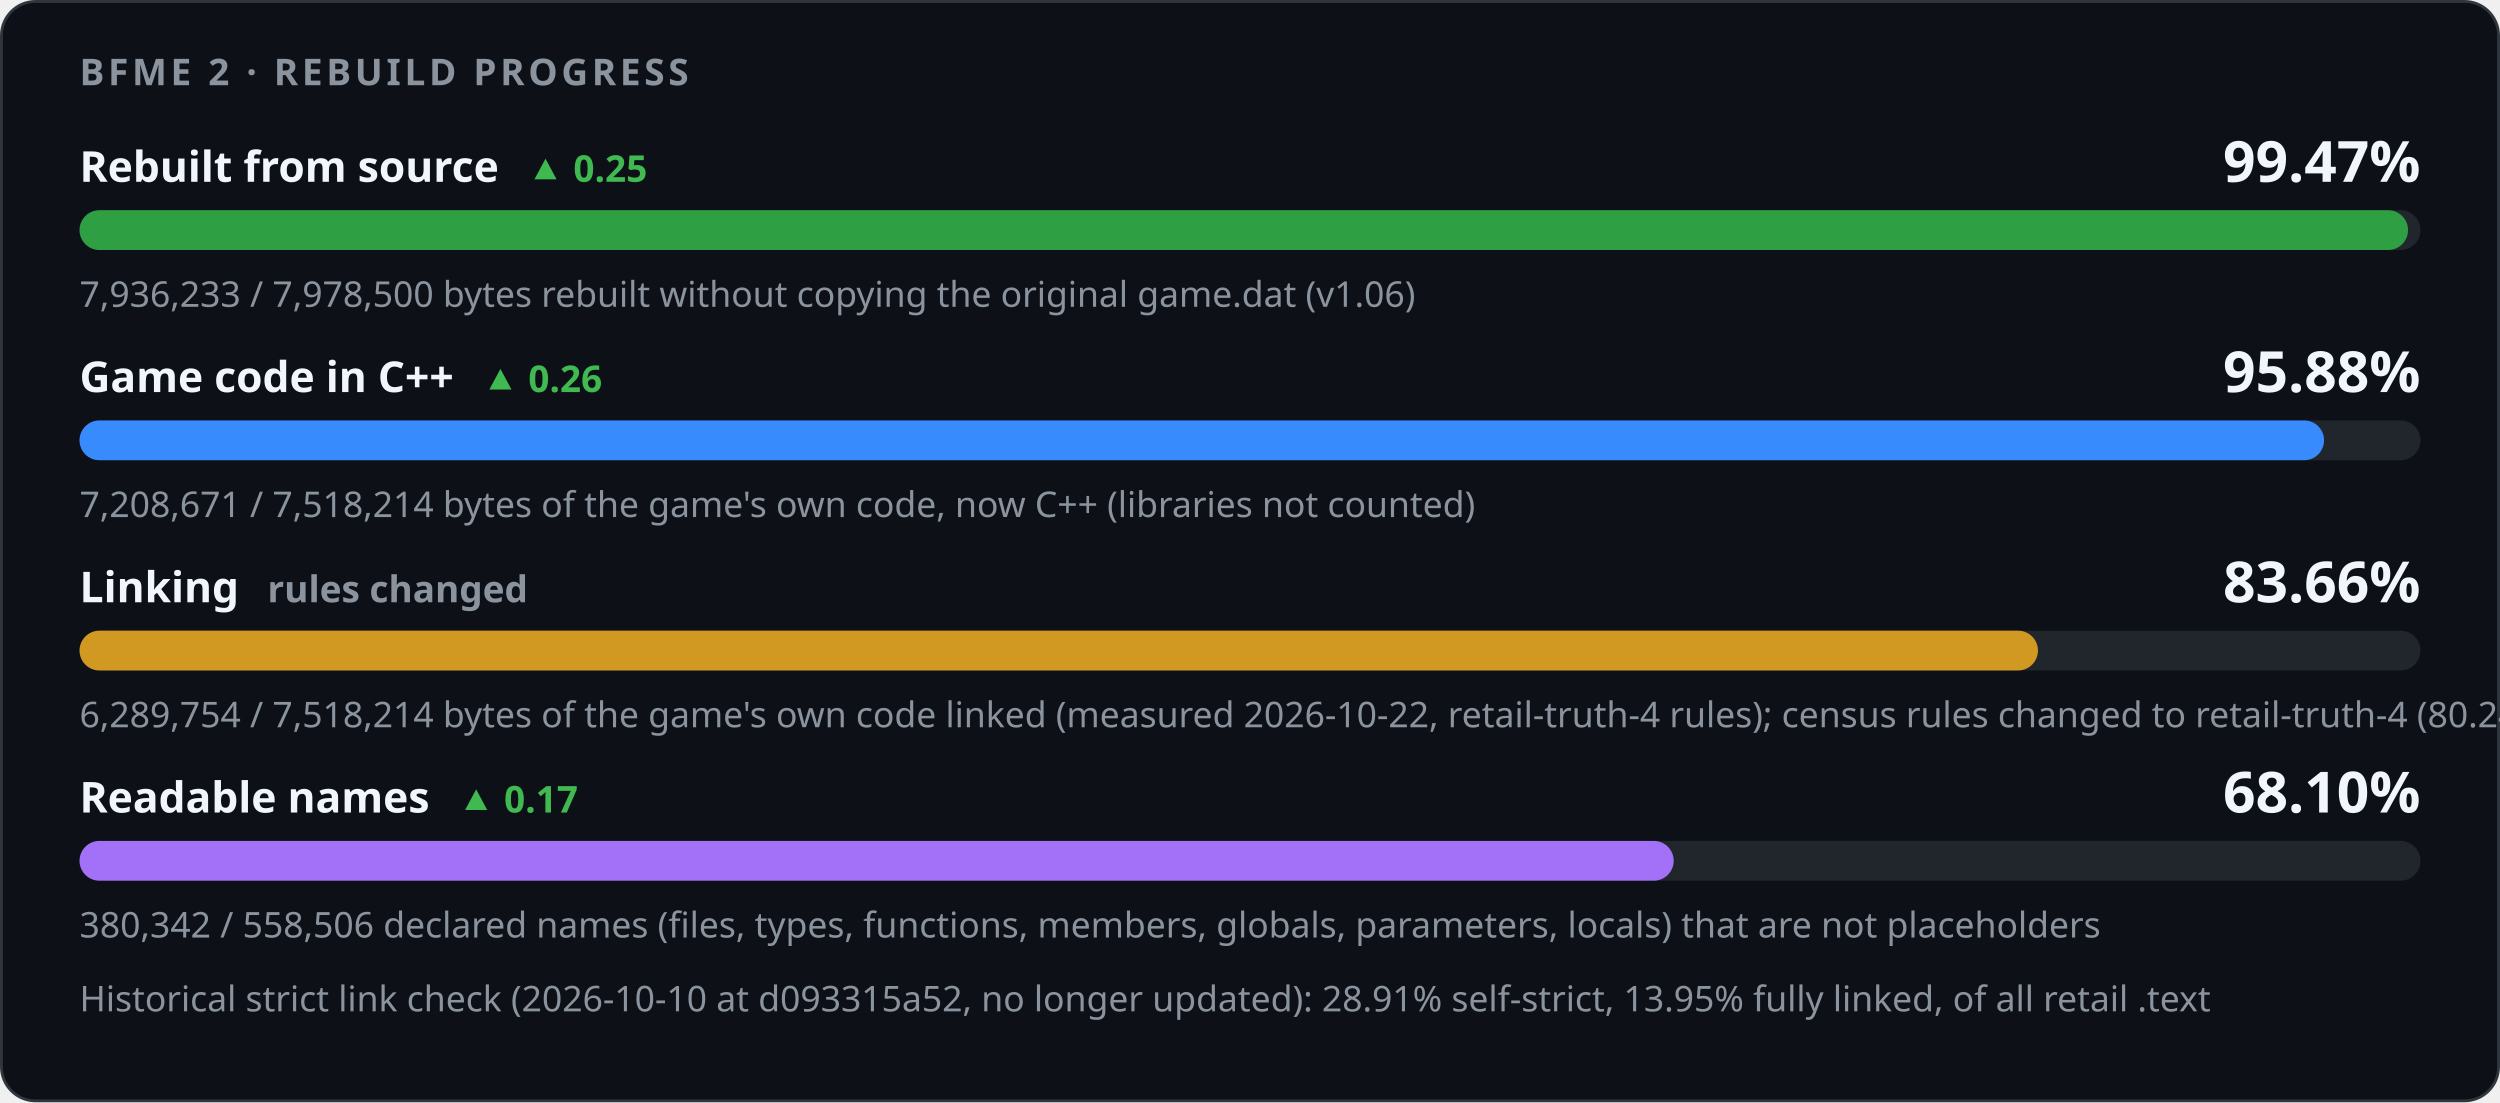
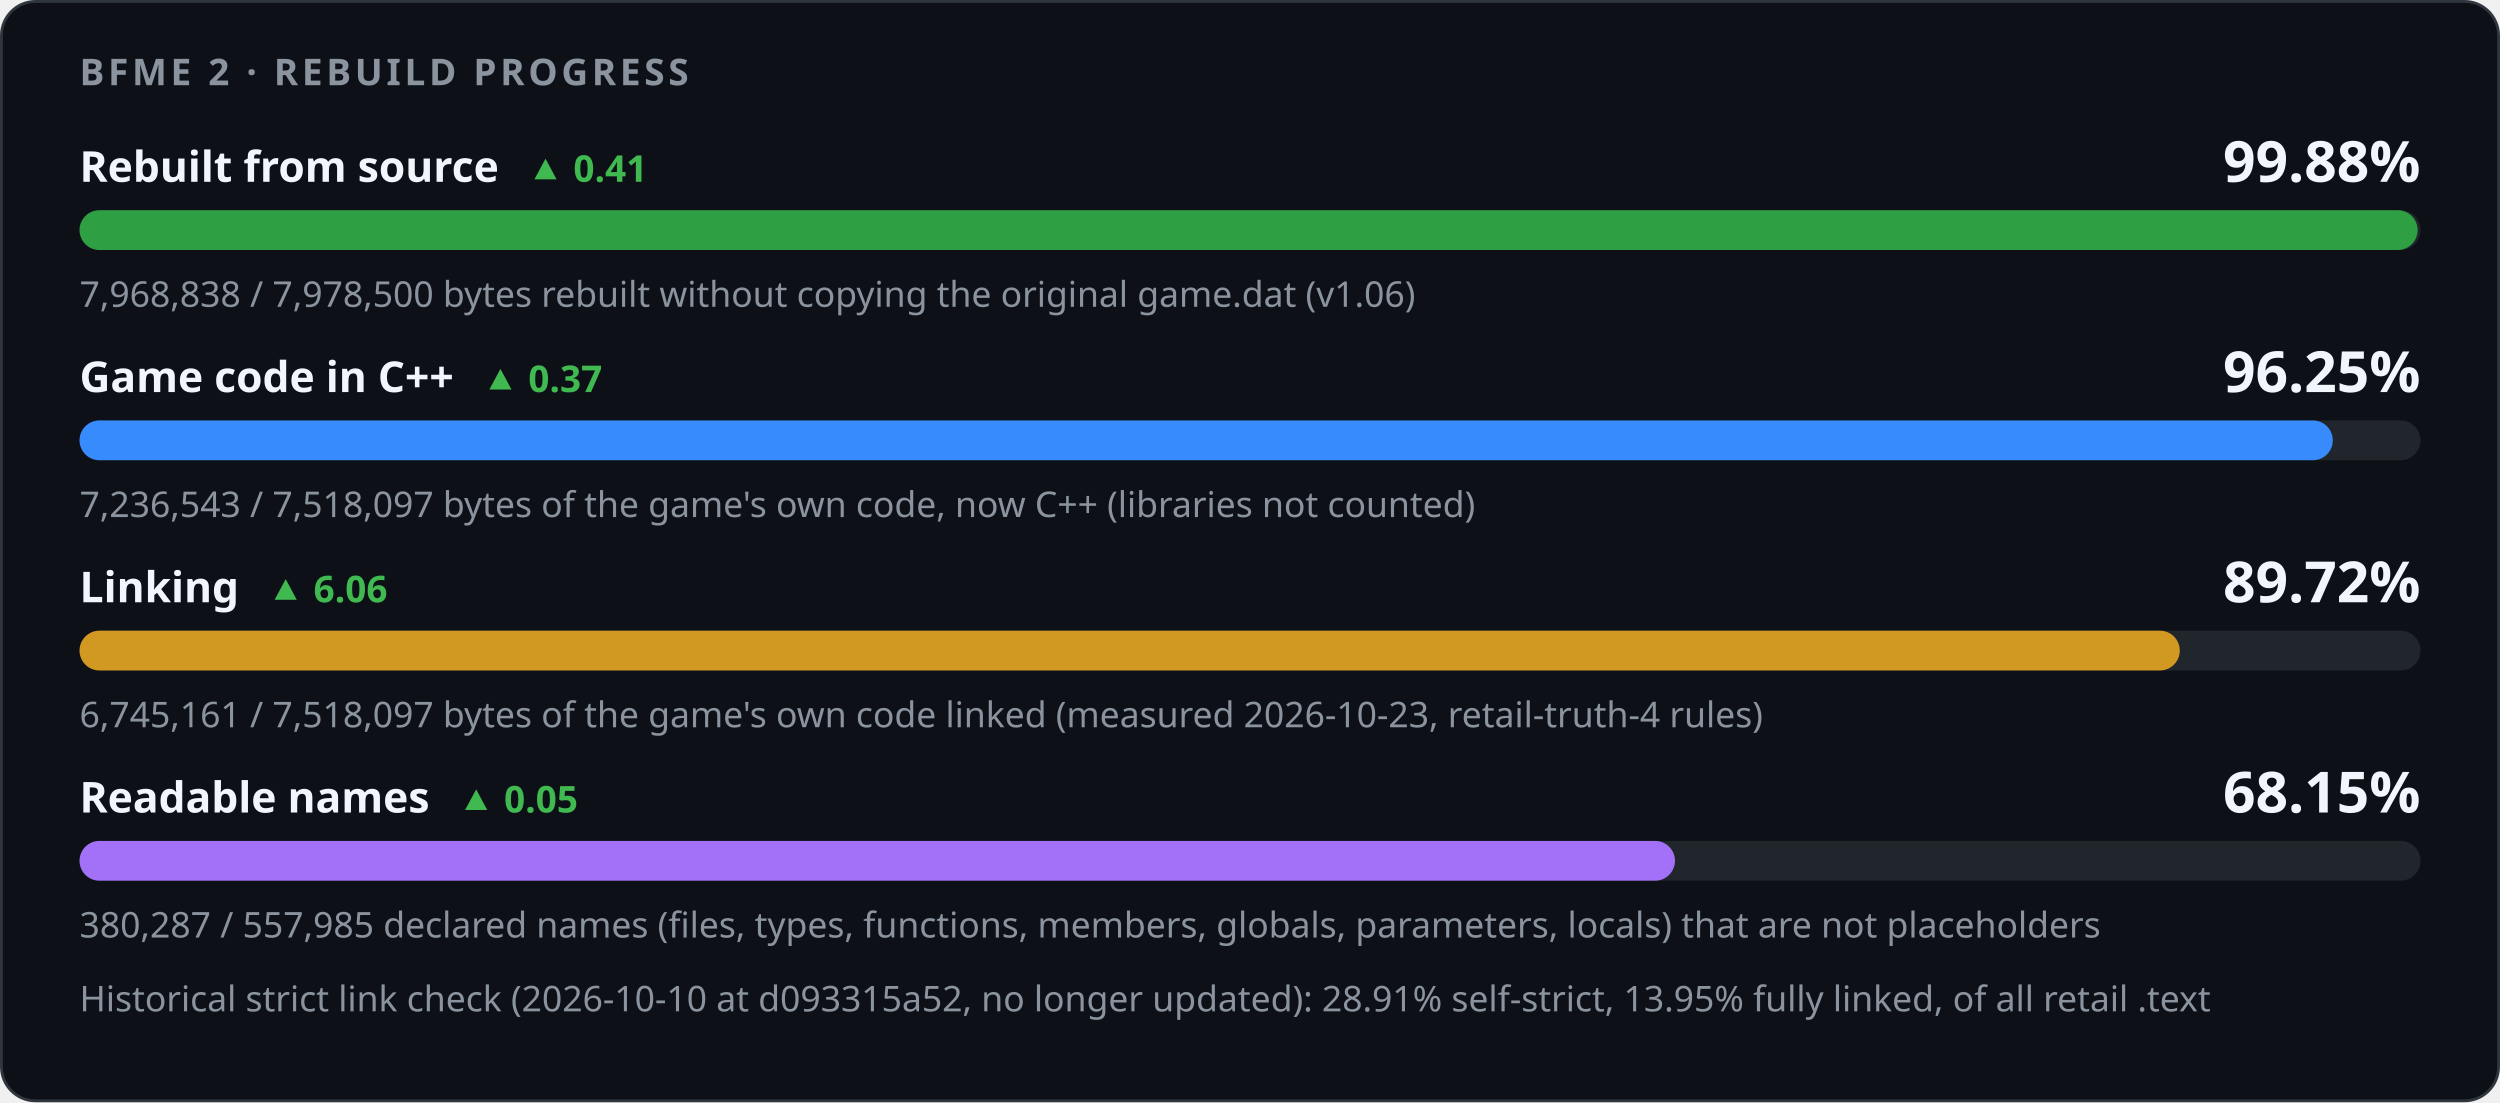
<svg xmlns="http://www.w3.org/2000/svg" width="880" height="388" viewBox="0 0 880 388" role="img" aria-labelledby="title desc">
  <style>
    .card { fill: #0d1117; stroke: #30363d; } .track { fill: #21262d; }
    .strong { fill: #f0f6fc; } .muted { fill: #8b949e; } .up { fill: #3fb950; } .down { fill: #f85149; }
    @media (prefers-color-scheme: light) {
      .card { fill: #ffffff; stroke: #d0d7de; } .track { fill: #eaeef2; }
      .strong { fill: #1f2328; } .muted { fill: #59636e; } .up { fill: #1a7f37; } .down { fill: #cf222e; }
    }
  </style>
  <rect class="card" x="0.5" y="0.5" width="879" height="387" rx="12" />
  <g font-family="-apple-system,BlinkMacSystemFont,'Segoe UI','Noto Sans',Helvetica,Arial,sans-serif">
    <text x="28" y="30" class="muted" font-size="13" font-weight="600" letter-spacing="1.3">BFME 2 · REBUILD PROGRESS</text>
-     <text x="28" y="64" class="strong" font-size="15" font-weight="600">Rebuilt from source<tspan class="up" dx="10" font-size="13" font-weight="600">▲ 0.25</tspan>
+     <text x="28" y="64" class="strong" font-size="15" font-weight="600">Rebuilt from source<tspan class="up" dx="10" font-size="13" font-weight="600">▲ 0.41</tspan>
    </text>
-     <text x="852" y="64" class="strong" font-size="20" font-weight="700" text-anchor="end">99.47%</text>
+     <text x="852" y="64" class="strong" font-size="20" font-weight="700" text-anchor="end">99.88%</text>
    <rect class="track" x="28" y="74" width="824" height="14" rx="7" />
-     <rect x="28" y="74" width="819.63" height="14" rx="7" fill="#2ea043" />
-     <text x="28" y="108" class="muted" font-size="12.5">7,936,233 / 7,978,500 bytes rebuilt without copying the original game.dat (v1.06)</text>
-     <text x="28" y="138" class="strong" font-size="15" font-weight="600">Game code in C++<tspan class="up" dx="10" font-size="13" font-weight="600">▲ 0.26</tspan>
+     <rect x="28" y="74" width="823.00" height="14" rx="7" fill="#2ea043" />
+     <text x="28" y="108" class="muted" font-size="12.5">7,968,838 / 7,978,500 bytes rebuilt without copying the original game.dat (v1.06)</text>
+     <text x="28" y="138" class="strong" font-size="15" font-weight="600">Game code in C++<tspan class="up" dx="10" font-size="13" font-weight="600">▲ 0.37</tspan>
    </text>
-     <text x="852" y="138" class="strong" font-size="20" font-weight="700" text-anchor="end">95.88%</text>
+     <text x="852" y="138" class="strong" font-size="20" font-weight="700" text-anchor="end">96.25%</text>
    <rect class="track" x="28" y="148" width="824" height="14" rx="7" />
-     <rect x="28" y="148" width="790.07" height="14" rx="7" fill="#388bfd" />
-     <text x="28" y="182" class="muted" font-size="12.5">7,208,671 / 7,518,214 bytes of the game's own code, now C++ (libraries not counted)</text>
-     <text x="28" y="212" class="strong" font-size="15" font-weight="600">Linking<tspan class="muted" dx="10" font-size="13" font-weight="600">rules changed</tspan>
+     <rect x="28" y="148" width="793.14" height="14" rx="7" fill="#388bfd" />
+     <text x="28" y="182" class="muted" font-size="12.5">7,236,543 / 7,518,097 bytes of the game's own code, now C++ (libraries not counted)</text>
+     <text x="28" y="212" class="strong" font-size="15" font-weight="600">Linking<tspan class="up" dx="10" font-size="13" font-weight="600">▲ 6.06</tspan>
    </text>
-     <text x="852" y="212" class="strong" font-size="20" font-weight="700" text-anchor="end">83.66%</text>
+     <text x="852" y="212" class="strong" font-size="20" font-weight="700" text-anchor="end">89.72%</text>
    <rect class="track" x="28" y="222" width="824" height="14" rx="7" />
-     <rect x="28" y="222" width="689.36" height="14" rx="7" fill="#d29922" />
-     <text x="28" y="256" class="muted" font-size="12.5">6,289,754 / 7,518,214 bytes of the game's own code linked (measured 2026-10-22, retail-truth-4 rules); census rules changed to retail-truth-4 (80.24% under retail-truth-2), not a change in progress</text>
-     <text x="28" y="286" class="strong" font-size="15" font-weight="600">Readable names<tspan class="up" dx="10" font-size="13" font-weight="600">▲ 0.17</tspan>
+     <rect x="28" y="222" width="739.28" height="14" rx="7" fill="#d29922" />
+     <text x="28" y="256" class="muted" font-size="12.5">6,745,161 / 7,518,097 bytes of the game's own code linked (measured 2026-10-23, retail-truth-4 rules)</text>
+     <text x="28" y="286" class="strong" font-size="15" font-weight="600">Readable names<tspan class="up" dx="10" font-size="13" font-weight="600">▲ 0.05</tspan>
    </text>
-     <text x="852" y="286" class="strong" font-size="20" font-weight="700" text-anchor="end">68.10%</text>
+     <text x="852" y="286" class="strong" font-size="20" font-weight="700" text-anchor="end">68.15%</text>
    <rect class="track" x="28" y="296" width="824" height="14" rx="7" />
-     <rect x="28" y="296" width="561.14" height="14" rx="7" fill="#a371f7" />
-     <text x="28" y="330" class="muted" font-size="12.5">380,342 / 558,506 declared names (files, types, functions, members, globals, parameters, locals) that are not placeholders</text>
+     <rect x="28" y="296" width="561.59" height="14" rx="7" fill="#a371f7" />
+     <text x="28" y="330" class="muted" font-size="12.5">380,287 / 557,985 declared names (files, types, functions, members, globals, parameters, locals) that are not placeholders</text>
    <text x="28" y="356" class="muted" font-size="12.5">Historical strict link check (2026-10-10 at d093315a52, no longer updated): 28.91% self-strict, 13.95% fully linked, of all retail .text</text>
  </g>
</svg>
